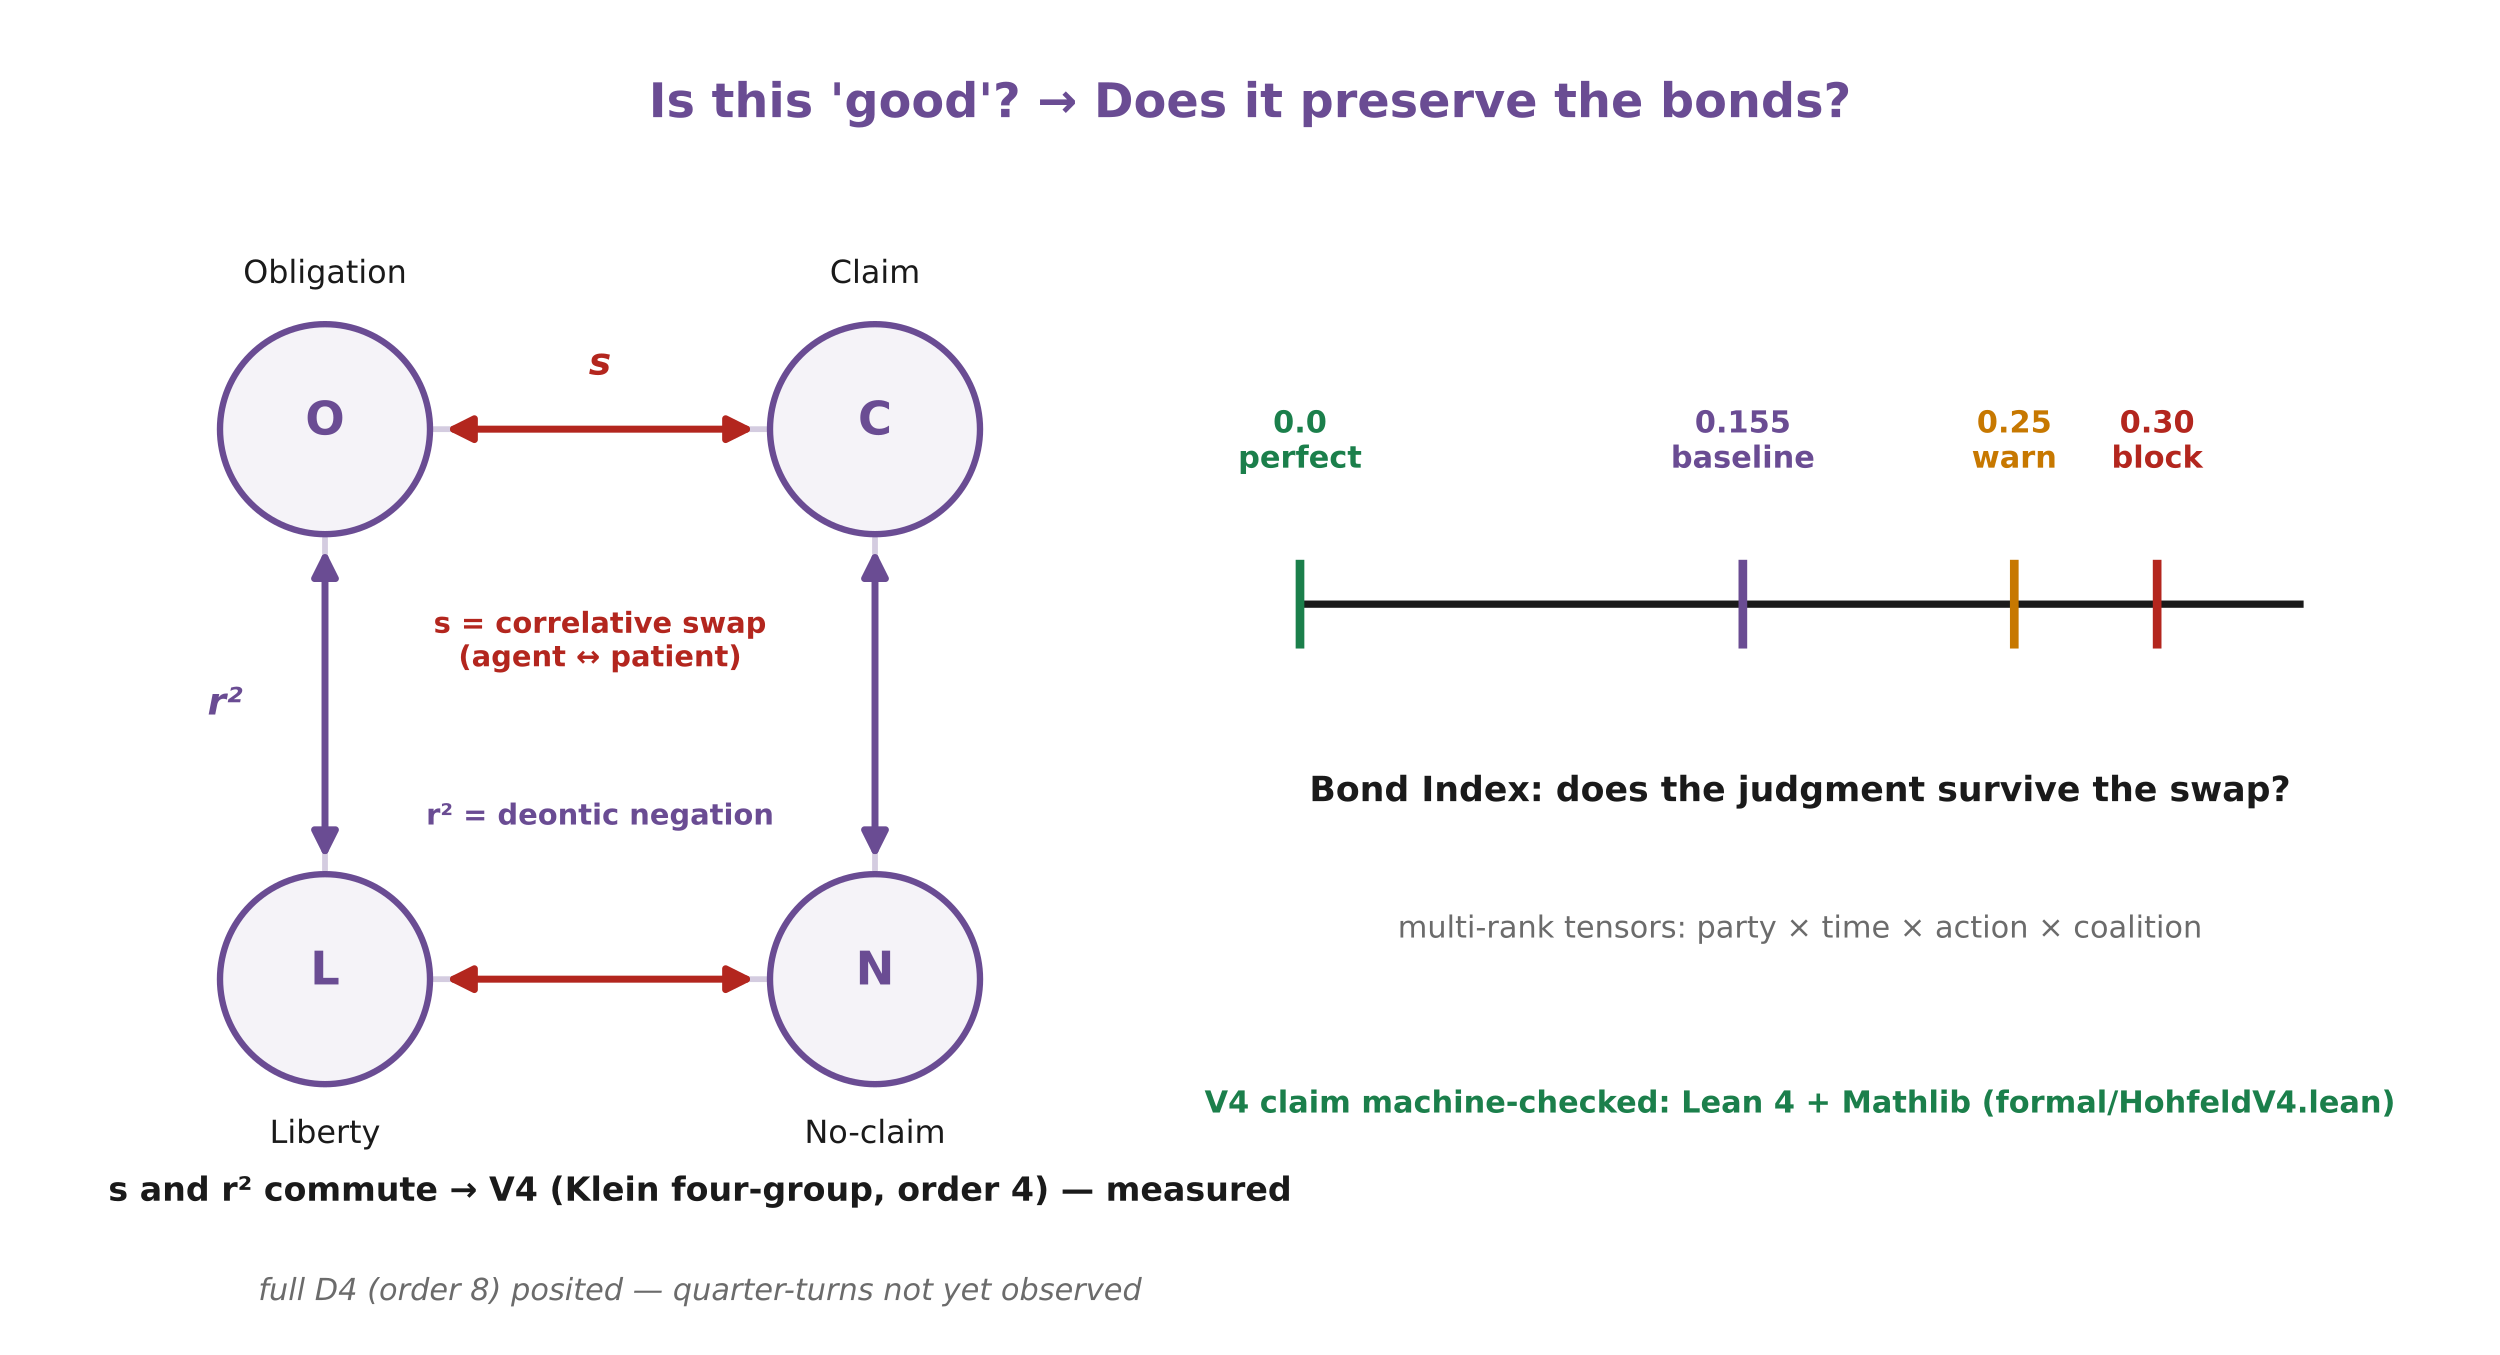
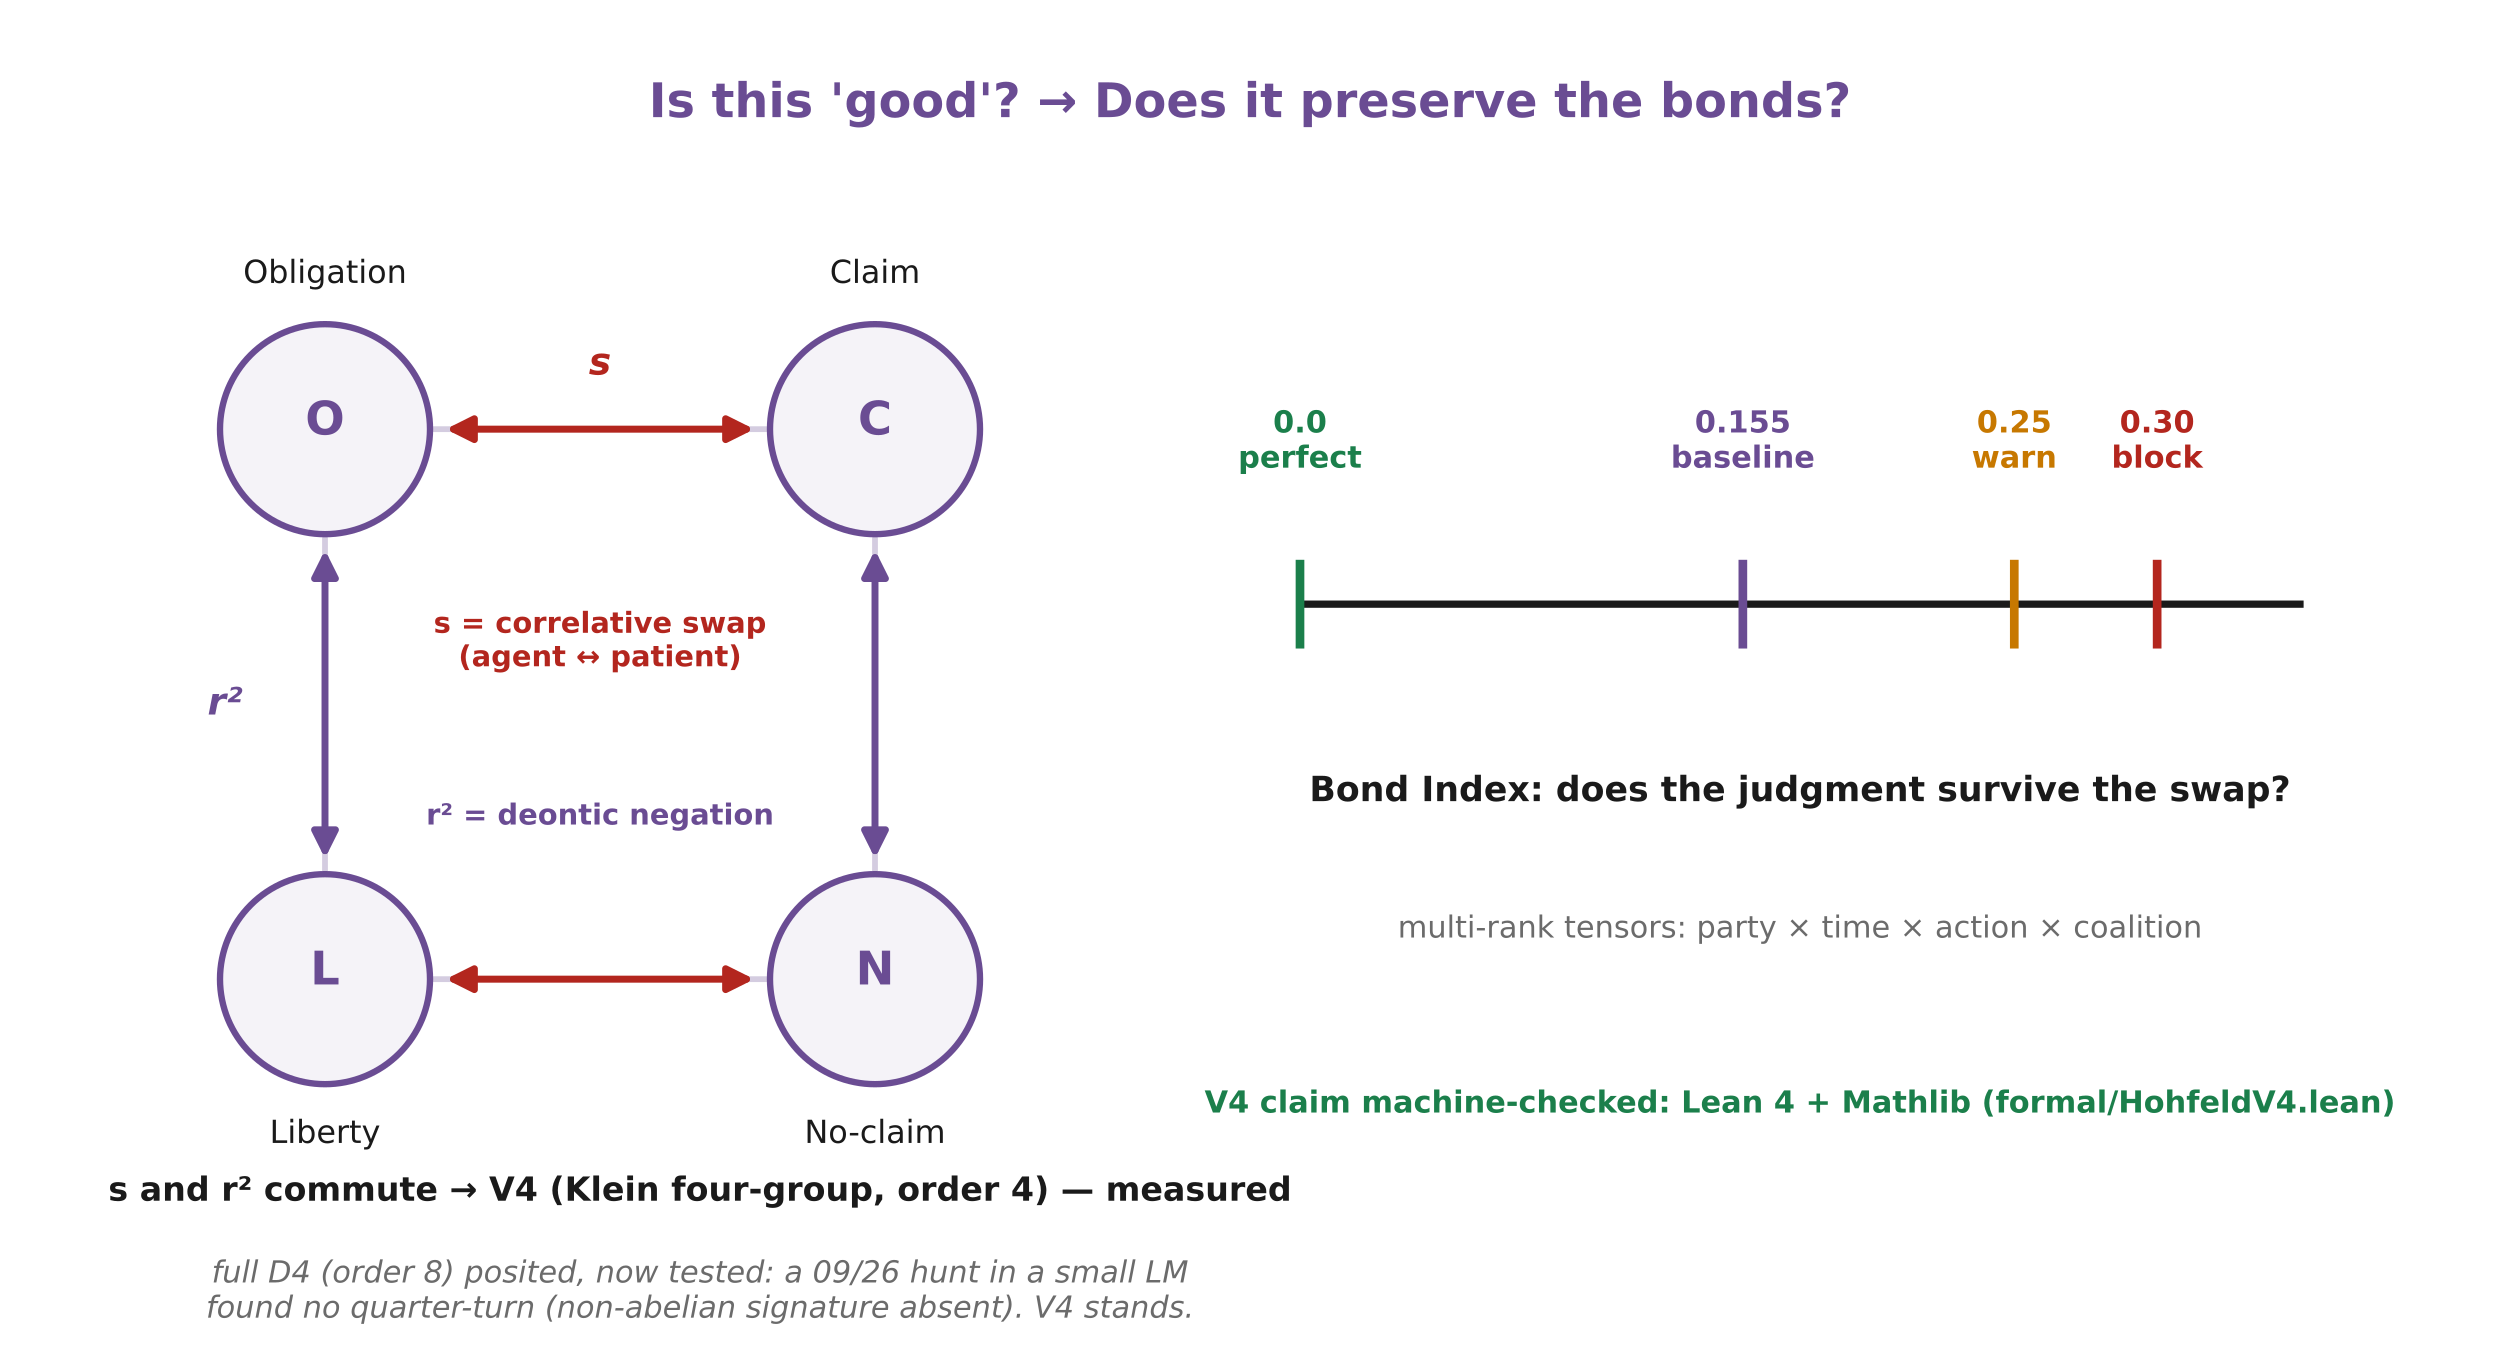
<svg xmlns="http://www.w3.org/2000/svg" width="864pt" height="468pt" viewBox="0 0 864 468" version="1.1">
  <defs>
    <style type="text/css">*{stroke-linejoin: round; stroke-linecap: butt}</style>
  </defs>
  <g id="figure_1">
    <g id="patch_1">
      <path d="M 0 468  L 864 468  L 864 0  L 0 0  L 0 468  z " style="fill: none" />
    </g>
    <g id="axes_1">
      <g id="line2d_1">
-         <path d="M 112.32 148.32  L 302.4 148.32  L 302.4 338.4  L 112.32 338.4  L 112.32 148.32  " clip-path="url(#p739dad0c6a)" style="fill: none; stroke: #d4cce0; stroke-width: 2; stroke-linecap: square" />
+         <path d="M 112.32 148.32  L 302.4 148.32  L 302.4 338.4  L 112.32 338.4  L 112.32 148.32  " clip-path="url(#pa13e988b16)" style="fill: none; stroke: #d4cce0; stroke-width: 2; stroke-linecap: square" />
      </g>
      <g id="patch_2">
-         <path d="M 156.749 148.32  Q 207.362 148.32 257.974 148.32  " clip-path="url(#p739dad0c6a)" style="fill: none; stroke: #b3261e; stroke-width: 2.4; stroke-linecap: round" />
-         <path d="M 163.949 151.92  L 156.749 148.32  L 163.949 144.72  z " clip-path="url(#p739dad0c6a)" style="fill: #b3261e; stroke: #b3261e; stroke-width: 2.4; stroke-linecap: round" />
-         <path d="M 250.774 144.72  L 257.974 148.32  L 250.774 151.92  z " clip-path="url(#p739dad0c6a)" style="fill: #b3261e; stroke: #b3261e; stroke-width: 2.4; stroke-linecap: round" />
+         <path d="M 156.749 148.32  Q 207.362 148.32 257.974 148.32  " clip-path="url(#pa13e988b16)" style="fill: none; stroke: #b3261e; stroke-width: 2.4; stroke-linecap: round" />
+         <path d="M 163.949 151.92  L 156.749 148.32  L 163.949 144.72  z " clip-path="url(#pa13e988b16)" style="fill: #b3261e; stroke: #b3261e; stroke-width: 2.4; stroke-linecap: round" />
+         <path d="M 250.774 144.72  L 257.974 148.32  L 250.774 151.92  z " clip-path="url(#pa13e988b16)" style="fill: #b3261e; stroke: #b3261e; stroke-width: 2.4; stroke-linecap: round" />
      </g>
      <g id="patch_3">
-         <path d="M 156.749 338.4  Q 207.362 338.4 257.974 338.4  " clip-path="url(#p739dad0c6a)" style="fill: none; stroke: #b3261e; stroke-width: 2.4; stroke-linecap: round" />
-         <path d="M 163.949 342  L 156.749 338.4  L 163.949 334.8  z " clip-path="url(#p739dad0c6a)" style="fill: #b3261e; stroke: #b3261e; stroke-width: 2.4; stroke-linecap: round" />
-         <path d="M 250.774 334.8  L 257.974 338.4  L 250.774 342  z " clip-path="url(#p739dad0c6a)" style="fill: #b3261e; stroke: #b3261e; stroke-width: 2.4; stroke-linecap: round" />
+         <path d="M 156.749 338.4  Q 207.362 338.4 257.974 338.4  " clip-path="url(#pa13e988b16)" style="fill: none; stroke: #b3261e; stroke-width: 2.4; stroke-linecap: round" />
+         <path d="M 163.949 342  L 156.749 338.4  L 163.949 334.8  z " clip-path="url(#pa13e988b16)" style="fill: #b3261e; stroke: #b3261e; stroke-width: 2.4; stroke-linecap: round" />
+         <path d="M 250.774 334.8  L 257.974 338.4  L 250.774 342  z " clip-path="url(#pa13e988b16)" style="fill: #b3261e; stroke: #b3261e; stroke-width: 2.4; stroke-linecap: round" />
      </g>
      <g id="patch_4">
-         <path d="M 112.32 192.749  Q 112.32 243.362 112.32 293.974  " clip-path="url(#p739dad0c6a)" style="fill: none; stroke: #6a4c93; stroke-width: 2.4; stroke-linecap: round" />
-         <path d="M 108.72 199.949  L 112.32 192.749  L 115.92 199.949  z " clip-path="url(#p739dad0c6a)" style="fill: #6a4c93; stroke: #6a4c93; stroke-width: 2.4; stroke-linecap: round" />
-         <path d="M 115.92 286.774  L 112.32 293.974  L 108.72 286.774  z " clip-path="url(#p739dad0c6a)" style="fill: #6a4c93; stroke: #6a4c93; stroke-width: 2.4; stroke-linecap: round" />
+         <path d="M 112.32 192.749  Q 112.32 243.362 112.32 293.974  " clip-path="url(#pa13e988b16)" style="fill: none; stroke: #6a4c93; stroke-width: 2.4; stroke-linecap: round" />
+         <path d="M 108.72 199.949  L 112.32 192.749  L 115.92 199.949  z " clip-path="url(#pa13e988b16)" style="fill: #6a4c93; stroke: #6a4c93; stroke-width: 2.4; stroke-linecap: round" />
+         <path d="M 115.92 286.774  L 112.32 293.974  L 108.72 286.774  z " clip-path="url(#pa13e988b16)" style="fill: #6a4c93; stroke: #6a4c93; stroke-width: 2.4; stroke-linecap: round" />
      </g>
      <g id="patch_5">
-         <path d="M 302.4 192.749  Q 302.4 243.362 302.4 293.974  " clip-path="url(#p739dad0c6a)" style="fill: none; stroke: #6a4c93; stroke-width: 2.4; stroke-linecap: round" />
-         <path d="M 298.8 199.949  L 302.4 192.749  L 306 199.949  z " clip-path="url(#p739dad0c6a)" style="fill: #6a4c93; stroke: #6a4c93; stroke-width: 2.4; stroke-linecap: round" />
-         <path d="M 306 286.774  L 302.4 293.974  L 298.8 286.774  z " clip-path="url(#p739dad0c6a)" style="fill: #6a4c93; stroke: #6a4c93; stroke-width: 2.4; stroke-linecap: round" />
+         <path d="M 302.4 192.749  Q 302.4 243.362 302.4 293.974  " clip-path="url(#pa13e988b16)" style="fill: none; stroke: #6a4c93; stroke-width: 2.4; stroke-linecap: round" />
+         <path d="M 298.8 199.949  L 302.4 192.749  L 306 199.949  z " clip-path="url(#pa13e988b16)" style="fill: #6a4c93; stroke: #6a4c93; stroke-width: 2.4; stroke-linecap: round" />
+         <path d="M 306 286.774  L 302.4 293.974  L 298.8 286.774  z " clip-path="url(#pa13e988b16)" style="fill: #6a4c93; stroke: #6a4c93; stroke-width: 2.4; stroke-linecap: round" />
      </g>
      <g id="line2d_2">
-         <path d="M 449.28 208.8  L 794.88 208.8  " clip-path="url(#p739dad0c6a)" style="fill: none; stroke: #1a1a1a; stroke-width: 2.5; stroke-linecap: square" />
+         <path d="M 449.28 208.8  L 794.88 208.8  " clip-path="url(#pa13e988b16)" style="fill: none; stroke: #1a1a1a; stroke-width: 2.5; stroke-linecap: square" />
      </g>
      <g id="patch_6">
-         <path d="M 112.32 184.608  C 121.944 184.608 131.175 180.784 137.979 173.979  C 144.784 167.175 148.608 157.944 148.608 148.32  C 148.608 138.696 144.784 129.465 137.979 122.661  C 131.175 115.856 121.944 112.032 112.32 112.032  C 102.696 112.032 93.465 115.856 86.661 122.661  C 79.856 129.465 76.032 138.696 76.032 148.32  C 76.032 157.944 79.856 167.175 86.661 173.979  C 93.465 180.784 102.696 184.608 112.32 184.608  z " clip-path="url(#p739dad0c6a)" style="fill: #f5f3f8; stroke: #6a4c93; stroke-width: 2.2; stroke-linejoin: miter" />
+         <path d="M 112.32 184.608  C 121.944 184.608 131.175 180.784 137.979 173.979  C 144.784 167.175 148.608 157.944 148.608 148.32  C 148.608 138.696 144.784 129.465 137.979 122.661  C 131.175 115.856 121.944 112.032 112.32 112.032  C 102.696 112.032 93.465 115.856 86.661 122.661  C 79.856 129.465 76.032 138.696 76.032 148.32  C 76.032 157.944 79.856 167.175 86.661 173.979  C 93.465 180.784 102.696 184.608 112.32 184.608  z " clip-path="url(#pa13e988b16)" style="fill: #f5f3f8; stroke: #6a4c93; stroke-width: 2.2; stroke-linejoin: miter" />
      </g>
      <g id="patch_7">
-         <path d="M 302.4 184.608  C 312.024 184.608 321.255 180.784 328.059 173.979  C 334.864 167.175 338.688 157.944 338.688 148.32  C 338.688 138.696 334.864 129.465 328.059 122.661  C 321.255 115.856 312.024 112.032 302.4 112.032  C 292.776 112.032 283.545 115.856 276.741 122.661  C 269.936 129.465 266.112 138.696 266.112 148.32  C 266.112 157.944 269.936 167.175 276.741 173.979  C 283.545 180.784 292.776 184.608 302.4 184.608  z " clip-path="url(#p739dad0c6a)" style="fill: #f5f3f8; stroke: #6a4c93; stroke-width: 2.2; stroke-linejoin: miter" />
+         <path d="M 302.4 184.608  C 312.024 184.608 321.255 180.784 328.059 173.979  C 334.864 167.175 338.688 157.944 338.688 148.32  C 338.688 138.696 334.864 129.465 328.059 122.661  C 321.255 115.856 312.024 112.032 302.4 112.032  C 292.776 112.032 283.545 115.856 276.741 122.661  C 269.936 129.465 266.112 138.696 266.112 148.32  C 266.112 157.944 269.936 167.175 276.741 173.979  C 283.545 180.784 292.776 184.608 302.4 184.608  z " clip-path="url(#pa13e988b16)" style="fill: #f5f3f8; stroke: #6a4c93; stroke-width: 2.2; stroke-linejoin: miter" />
      </g>
      <g id="patch_8">
-         <path d="M 112.32 374.688  C 121.944 374.688 131.175 370.864 137.979 364.059  C 144.784 357.255 148.608 348.024 148.608 338.4  C 148.608 328.776 144.784 319.545 137.979 312.741  C 131.175 305.936 121.944 302.112 112.32 302.112  C 102.696 302.112 93.465 305.936 86.661 312.741  C 79.856 319.545 76.032 328.776 76.032 338.4  C 76.032 348.024 79.856 357.255 86.661 364.059  C 93.465 370.864 102.696 374.688 112.32 374.688  z " clip-path="url(#p739dad0c6a)" style="fill: #f5f3f8; stroke: #6a4c93; stroke-width: 2.2; stroke-linejoin: miter" />
+         <path d="M 112.32 374.688  C 121.944 374.688 131.175 370.864 137.979 364.059  C 144.784 357.255 148.608 348.024 148.608 338.4  C 148.608 328.776 144.784 319.545 137.979 312.741  C 131.175 305.936 121.944 302.112 112.32 302.112  C 102.696 302.112 93.465 305.936 86.661 312.741  C 79.856 319.545 76.032 328.776 76.032 338.4  C 76.032 348.024 79.856 357.255 86.661 364.059  C 93.465 370.864 102.696 374.688 112.32 374.688  z " clip-path="url(#pa13e988b16)" style="fill: #f5f3f8; stroke: #6a4c93; stroke-width: 2.2; stroke-linejoin: miter" />
      </g>
      <g id="patch_9">
-         <path d="M 302.4 374.688  C 312.024 374.688 321.255 370.864 328.059 364.059  C 334.864 357.255 338.688 348.024 338.688 338.4  C 338.688 328.776 334.864 319.545 328.059 312.741  C 321.255 305.936 312.024 302.112 302.4 302.112  C 292.776 302.112 283.545 305.936 276.741 312.741  C 269.936 319.545 266.112 328.776 266.112 338.4  C 266.112 348.024 269.936 357.255 276.741 364.059  C 283.545 370.864 292.776 374.688 302.4 374.688  z " clip-path="url(#p739dad0c6a)" style="fill: #f5f3f8; stroke: #6a4c93; stroke-width: 2.2; stroke-linejoin: miter" />
+         <path d="M 302.4 374.688  C 312.024 374.688 321.255 370.864 328.059 364.059  C 334.864 357.255 338.688 348.024 338.688 338.4  C 338.688 328.776 334.864 319.545 328.059 312.741  C 321.255 305.936 312.024 302.112 302.4 302.112  C 292.776 302.112 283.545 305.936 276.741 312.741  C 269.936 319.545 266.112 328.776 266.112 338.4  C 266.112 348.024 269.936 357.255 276.741 364.059  C 283.545 370.864 292.776 374.688 302.4 374.688  z " clip-path="url(#pa13e988b16)" style="fill: #f5f3f8; stroke: #6a4c93; stroke-width: 2.2; stroke-linejoin: miter" />
      </g>
      <g id="line2d_3">
-         <path d="M 449.28 222.624  L 449.28 194.976  " clip-path="url(#p739dad0c6a)" style="fill: none; stroke: #1b7f4b; stroke-width: 3; stroke-linecap: square" />
+         <path d="M 449.28 222.624  L 449.28 194.976  " clip-path="url(#pa13e988b16)" style="fill: none; stroke: #1b7f4b; stroke-width: 3; stroke-linecap: square" />
      </g>
      <g id="line2d_4">
-         <path d="M 602.331 222.624  L 602.331 194.976  " clip-path="url(#p739dad0c6a)" style="fill: none; stroke: #6a4c93; stroke-width: 3; stroke-linecap: square" />
+         <path d="M 602.331 222.624  L 602.331 194.976  " clip-path="url(#pa13e988b16)" style="fill: none; stroke: #6a4c93; stroke-width: 3; stroke-linecap: square" />
      </g>
      <g id="line2d_5">
-         <path d="M 696.137 222.624  L 696.137 194.976  " clip-path="url(#p739dad0c6a)" style="fill: none; stroke: #c77800; stroke-width: 3; stroke-linecap: square" />
+         <path d="M 696.137 222.624  L 696.137 194.976  " clip-path="url(#pa13e988b16)" style="fill: none; stroke: #c77800; stroke-width: 3; stroke-linecap: square" />
      </g>
      <g id="line2d_6">
-         <path d="M 745.509 222.624  L 745.509 194.976  " clip-path="url(#p739dad0c6a)" style="fill: none; stroke: #b3261e; stroke-width: 3; stroke-linecap: square" />
+         <path d="M 745.509 222.624  L 745.509 194.976  " clip-path="url(#pa13e988b16)" style="fill: none; stroke: #b3261e; stroke-width: 3; stroke-linecap: square" />
      </g>
      <g id="text_1">
        <text style="font-weight: 700; font-size: 16.5px; font-family: 'DejaVu Sans'; text-anchor: middle; fill: #6a4c93" x="432" y="40.489" transform="rotate(-0 432 40.48852)">Is this 'good'?   →   Does it preserve the bonds?</text>
      </g>
      <g id="text_2">
        <text style="font-weight: 700; font-size: 16px; font-family: 'DejaVu Sans'; text-anchor: middle; fill: #6a4c93" x="112.32" y="150.143" transform="rotate(-0 112.32 150.143)">O</text>
      </g>
      <g id="text_3">
        <text style="font-size: 11px; font-family: 'DejaVu Sans'; text-anchor: middle; fill: #1a1a1a" x="112.32" y="97.787" transform="rotate(-0 112.32 97.78731)">Obligation</text>
      </g>
      <g id="text_4">
        <text style="font-weight: 700; font-size: 16px; font-family: 'DejaVu Sans'; text-anchor: middle; fill: #6a4c93" x="302.4" y="150.143" transform="rotate(-0 302.4 150.143)">C</text>
      </g>
      <g id="text_5">
        <text style="font-size: 11px; font-family: 'DejaVu Sans'; text-anchor: middle; fill: #1a1a1a" x="302.4" y="97.787" transform="rotate(-0 302.4 97.78731)">Claim</text>
      </g>
      <g id="text_6">
        <text style="font-weight: 700; font-size: 16px; font-family: 'DejaVu Sans'; text-anchor: middle; fill: #6a4c93" x="112.32" y="340.223" transform="rotate(-0 112.32 340.223)">L</text>
      </g>
      <g id="text_7">
        <text style="font-size: 11px; font-family: 'DejaVu Sans'; text-anchor: middle; fill: #1a1a1a" x="112.32" y="395.003" transform="rotate(-0 112.32 395.0033)">Liberty</text>
      </g>
      <g id="text_8">
        <text style="font-weight: 700; font-size: 16px; font-family: 'DejaVu Sans'; text-anchor: middle; fill: #6a4c93" x="302.4" y="340.223" transform="rotate(-0 302.4 340.223)">N</text>
      </g>
      <g id="text_9">
        <text style="font-size: 11px; font-family: 'DejaVu Sans'; text-anchor: middle; fill: #1a1a1a" x="302.4" y="395.003" transform="rotate(-0 302.4 395.0033)">No-claim</text>
      </g>
      <g id="text_10">
        <text style="font-style: italic; font-weight: 700; font-size: 13px; font-family: 'DejaVu Sans'; text-anchor: middle; fill: #b3261e" x="207.36" y="129.443" transform="rotate(-0 207.36 129.4432)">s</text>
      </g>
      <g id="text_11">
        <text style="font-style: italic; font-weight: 700; font-size: 13px; font-family: 'DejaVu Sans'; text-anchor: middle; fill: #6a4c93" x="77.76" y="246.947" transform="rotate(-0 77.76 246.9472)">r²</text>
      </g>
      <g id="text_12">
        <text style="font-weight: 700; font-size: 10px; font-family: 'DejaVu Sans'; fill: #b3261e" transform="translate(149.8592 218.6914)">s = correlative swap</text>
        <text style="font-weight: 700; font-size: 10px; font-family: 'DejaVu Sans'; fill: #b3261e" transform="translate(158.4272 230.2692)">(agent ↔ patient)</text>
      </g>
      <g id="text_13">
        <text style="font-weight: 700; font-size: 10px; font-family: 'DejaVu Sans'; text-anchor: middle; fill: #6a4c93" x="207.36" y="284.96" transform="rotate(-0 207.36 284.9603)">r² = deontic negation</text>
      </g>
      <g id="text_14">
        <text style="font-weight: 700; font-size: 11.5px; font-family: 'DejaVu Sans'; text-anchor: middle; fill: #1a1a1a" x="241.92" y="414.968" transform="rotate(-0 241.92 414.9684)">s and r² commute  →  V4 (Klein four-group, order 4) — measured</text>
      </g>
      <g id="text_15">
-         <text style="font-style: italic; font-size: 10.5px; font-family: 'DejaVu Sans'; text-anchor: middle; fill: #6b6b6b" x="241.92" y="449.297" transform="rotate(-0 241.92 449.2973)">full D4 (order 8) posited — quarter-turns not yet observed</text>
+         <text style="font-style: italic; font-size: 10.5px; font-family: 'DejaVu Sans'; fill: #6b6b6b" transform="translate(73.12184 443.219)">full D4 (order 8) posited, now tested: a 09/26 hunt in a small LM</text>
+         <text style="font-style: italic; font-size: 10.5px; font-family: 'DejaVu Sans'; fill: #6b6b6b" transform="translate(71.17523 455.3757)">found no quarter-turn (non-abelian signature absent). V4 stands.</text>
      </g>
      <g id="text_16">
        <text style="font-weight: 700; font-size: 10.5px; font-family: 'DejaVu Sans'; fill: #1b7f4b" transform="translate(439.9801 149.459)">0.0</text>
        <text style="font-weight: 700; font-size: 10.5px; font-family: 'DejaVu Sans'; fill: #1b7f4b" transform="translate(427.9059 161.6157)">perfect</text>
      </g>
      <g id="text_17">
        <text style="font-weight: 700; font-size: 10.5px; font-family: 'DejaVu Sans'; fill: #6a4c93" transform="translate(585.7258 149.459)">0.155</text>
        <text style="font-weight: 700; font-size: 10.5px; font-family: 'DejaVu Sans'; fill: #6a4c93" transform="translate(577.4472 161.6157)">baseline</text>
      </g>
      <g id="text_18">
        <text style="font-weight: 700; font-size: 10.5px; font-family: 'DejaVu Sans'; fill: #c77800" transform="translate(683.1844 149.459)">0.25</text>
        <text style="font-weight: 700; font-size: 10.5px; font-family: 'DejaVu Sans'; fill: #c77800" transform="translate(681.4175 161.6157)">warn</text>
      </g>
      <g id="text_19">
        <text style="font-weight: 700; font-size: 10.5px; font-family: 'DejaVu Sans'; fill: #b3261e" transform="translate(732.5558 149.459)">0.30</text>
        <text style="font-weight: 700; font-size: 10.5px; font-family: 'DejaVu Sans'; fill: #b3261e" transform="translate(729.7405 161.6157)">block</text>
      </g>
      <g id="text_20">
        <text style="font-weight: 700; font-size: 12px; font-family: 'DejaVu Sans'; text-anchor: middle; fill: #1a1a1a" x="622.08" y="276.864" transform="rotate(-0 622.08 276.8644)">Bond Index: does the judgment survive the swap?</text>
      </g>
      <g id="text_21">
        <text style="font-size: 10.5px; font-family: 'DejaVu Sans'; text-anchor: middle; fill: #6b6b6b" x="622.08" y="324.017" transform="rotate(-0 622.08 324.0173)">multi-rank tensors: party × time × action × coalition</text>
      </g>
      <g id="text_22">
        <text style="font-weight: 700; font-size: 10.5px; font-family: 'DejaVu Sans'; text-anchor: middle; fill: #1b7f4b" x="622.08" y="384.497" transform="rotate(-0 622.08 384.4973)">V4 claim machine-checked: Lean 4 + Mathlib (formal/HohfeldV4.lean)</text>
      </g>
    </g>
  </g>
  <defs>
-     <clipPath id="p739dad0c6a">
+     <clipPath id="pa13e988b16">
      <rect x="0" y="0" width="864" height="468" />
    </clipPath>
  </defs>
</svg>
